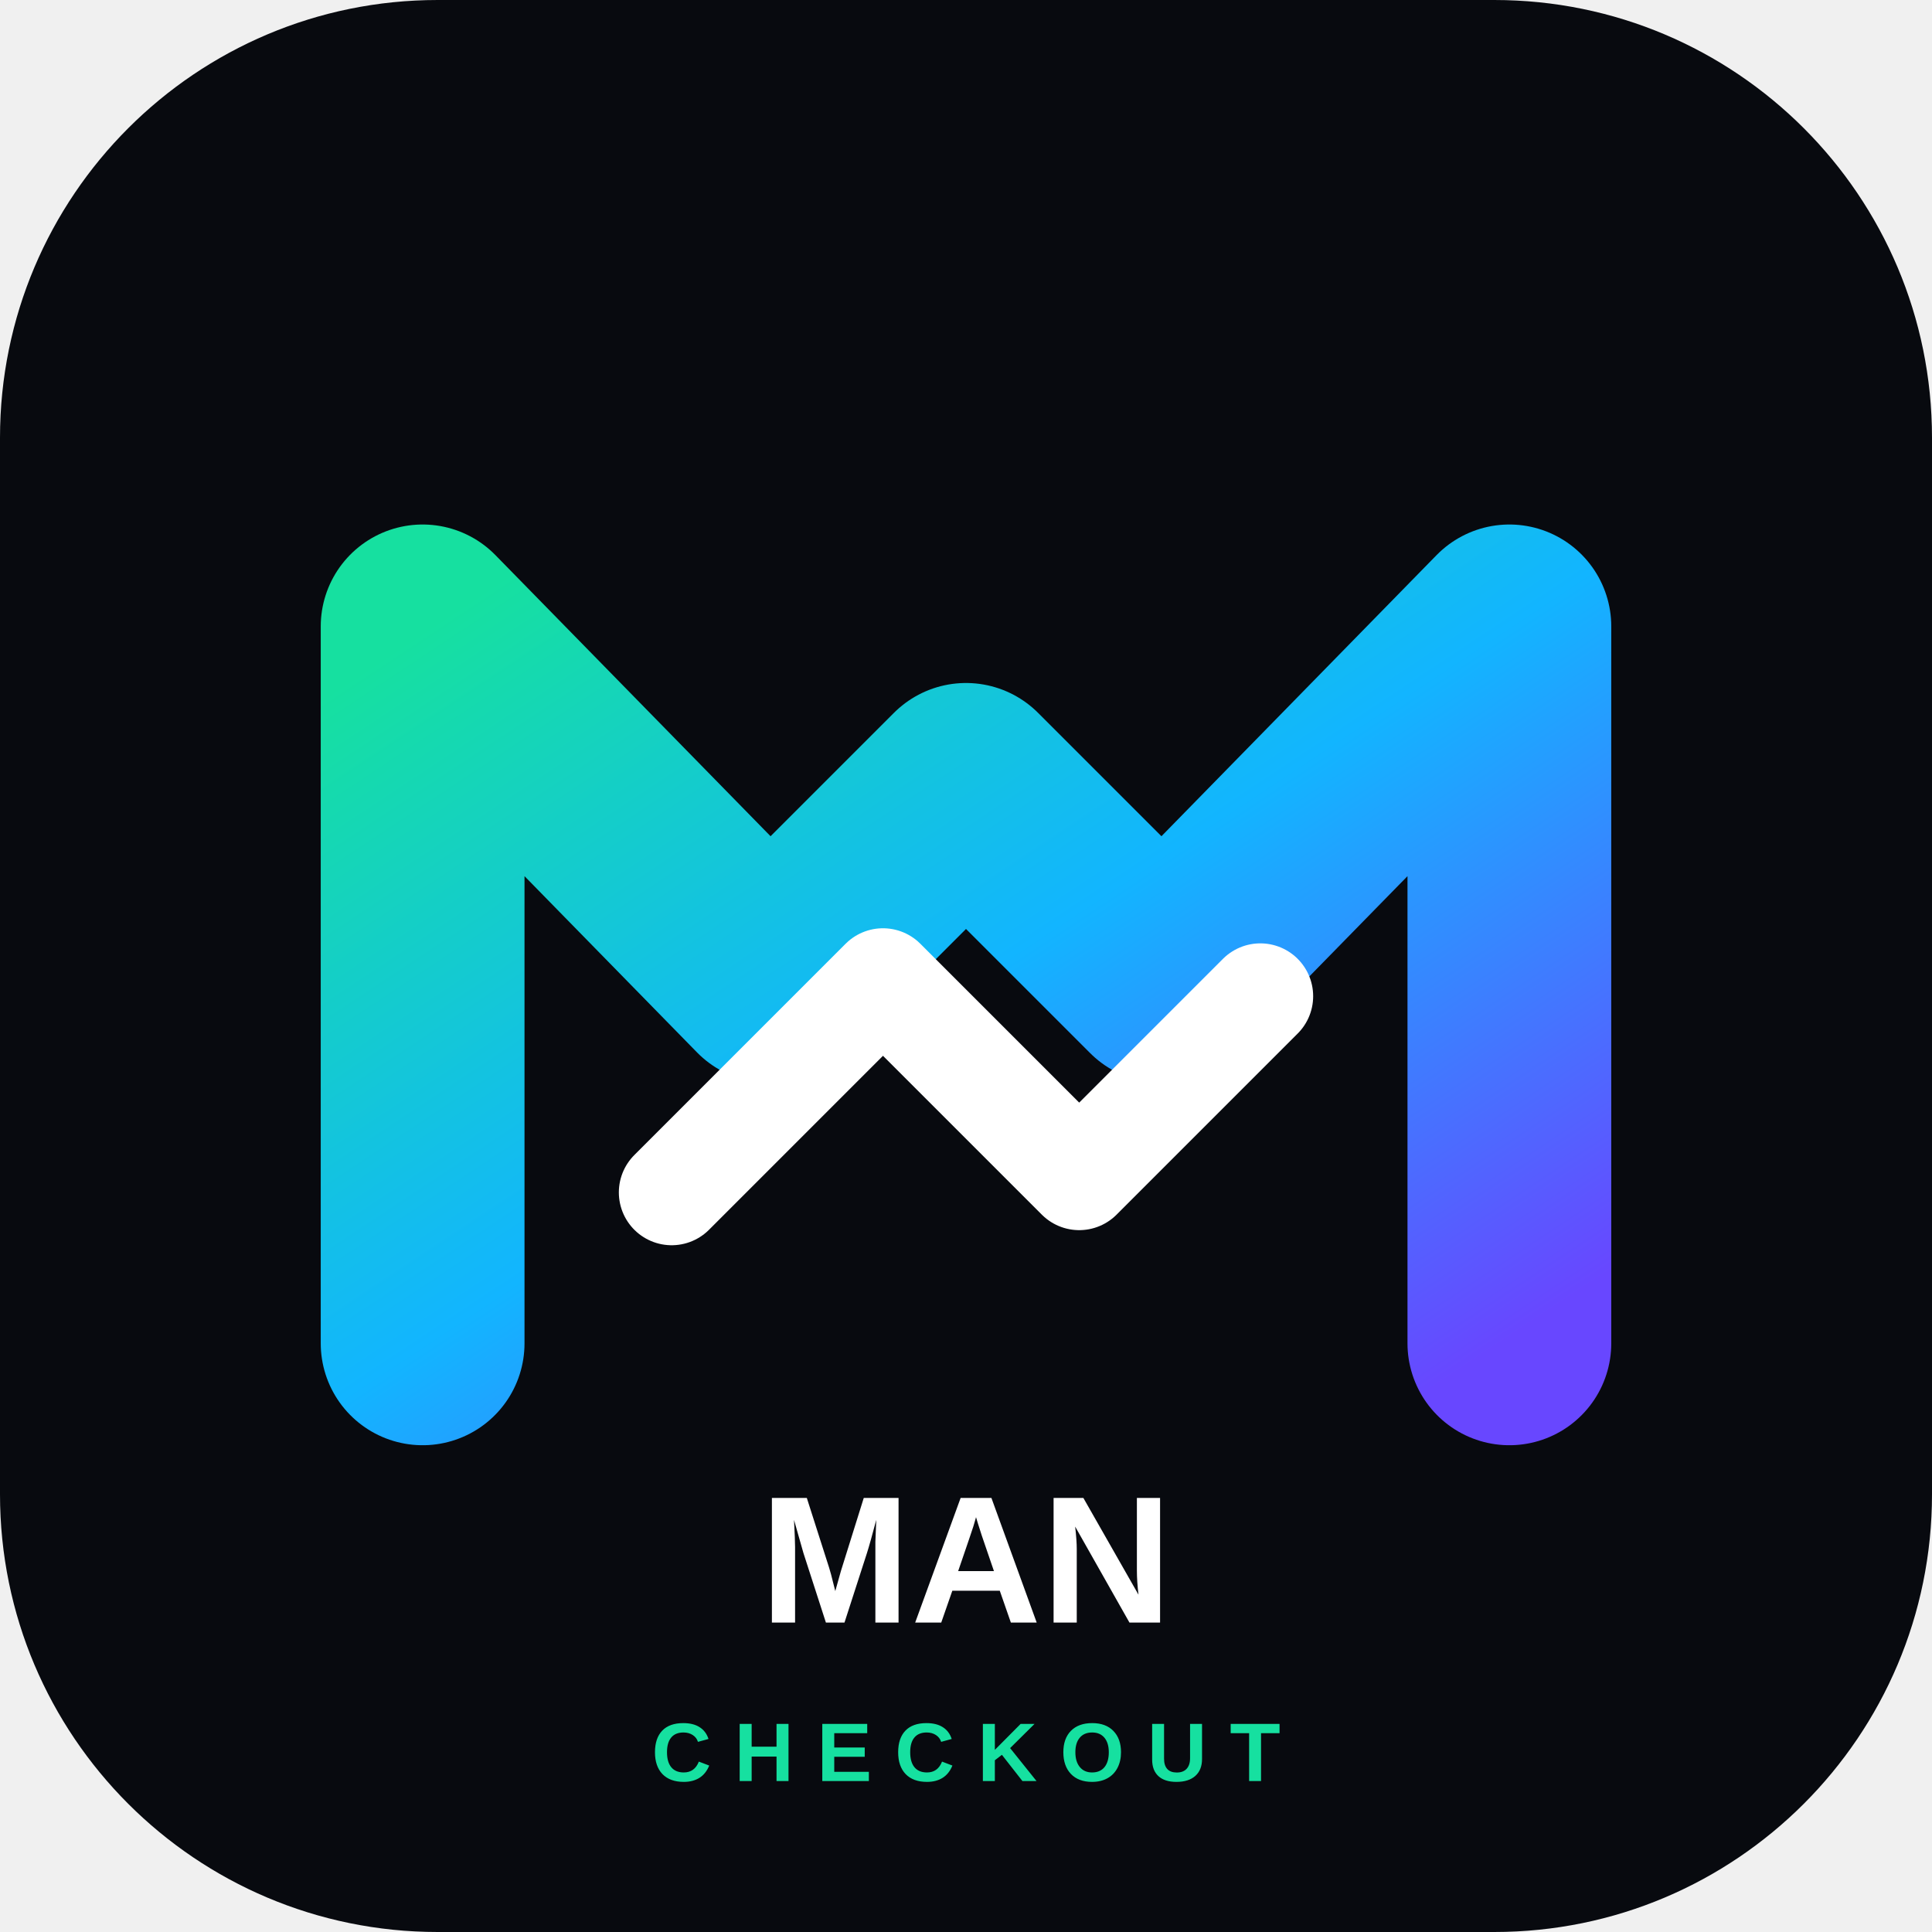
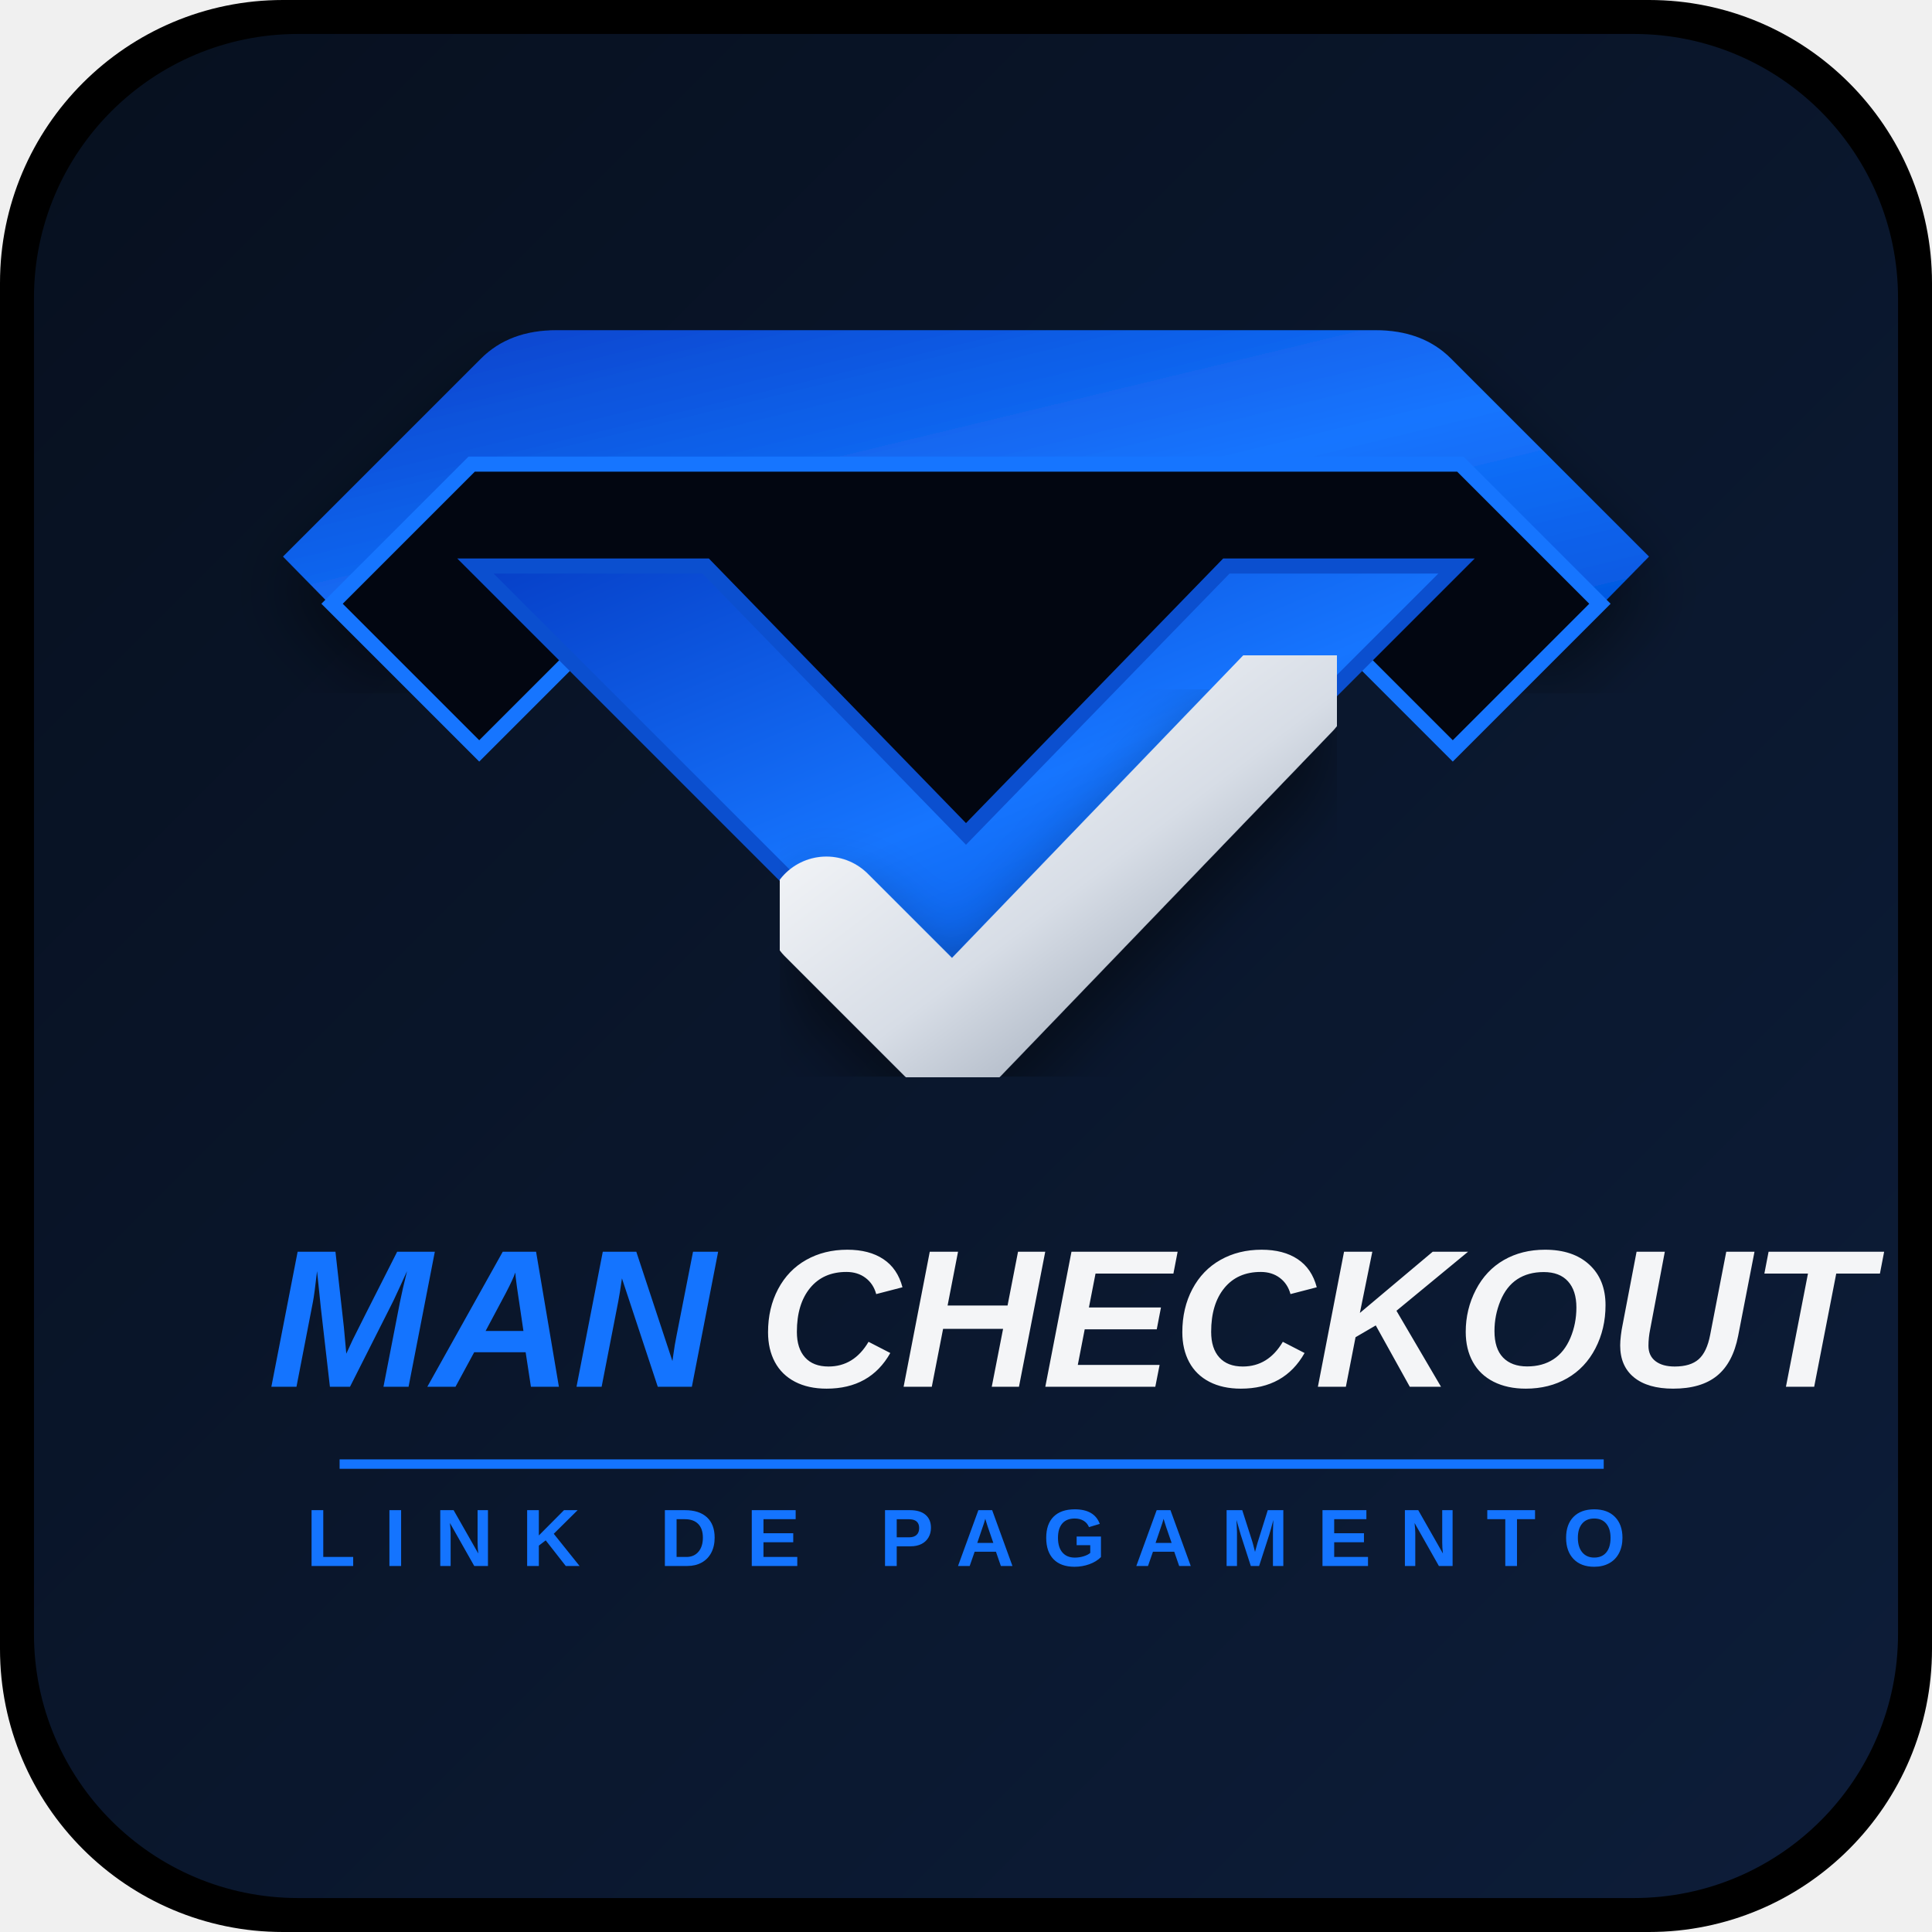
- <svg xmlns="http://www.w3.org/2000/svg" viewBox="0 0 512 512">
+ <svg xmlns="http://www.w3.org/2000/svg" viewBox="0 0 1024 1024">
  <defs>
-     <linearGradient id="g" x1="0" y1="0" x2="1" y2="1">
-       <stop stop-color="#16e0a0" />
-       <stop offset=".5" stop-color="#12b5ff" />
-       <stop offset="1" stop-color="#6847ff" />
+     <linearGradient id="bg" x1="0" y1="0" x2="1" y2="1">
+       <stop stop-color="#07101f" />
+       <stop offset="1" stop-color="#0d1d39" />
    </linearGradient>
+     <linearGradient id="blue" x1="0" y1="0" x2="1" y2="1">
+       <stop stop-color="#063fc7" />
+       <stop offset=".55" stop-color="#1675ff" />
+       <stop offset="1" stop-color="#0050d8" />
+     </linearGradient>
+     <linearGradient id="silver" x1="0" y1="0" x2="1" y2="1">
+       <stop stop-color="#fff" />
+       <stop offset=".55" stop-color="#d7dde6" />
+       <stop offset="1" stop-color="#8d99aa" />
+     </linearGradient>
+     <filter id="shadow">
+       <feDropShadow dx="0" dy="18" stdDeviation="18" flood-opacity=".45" />
+     </filter>
  </defs>
-   <rect width="512" height="512" rx="116" fill="#080a0f" />
-   <path d="M112 356V166l92 94 52-52 52 52 92-94v190" fill="none" stroke="url(#g)" stroke-width="54" stroke-linecap="round" stroke-linejoin="round" />
-   <path d="M178 316l56-56 52 52 48-48" fill="none" stroke="#fff" stroke-width="28" stroke-linecap="round" stroke-linejoin="round" />
-   <text x="256" y="430" text-anchor="middle" font-family="Arial,sans-serif" font-weight="900" font-size="48" fill="#fff">MAN</text>
-   <text x="256" y="472" text-anchor="middle" font-family="Arial,sans-serif" font-weight="700" font-size="22" letter-spacing="6" fill="#16e0a0">CHECKOUT</text>
+   <rect width="1024" height="1024" rx="150" fill="#000" />
+   <rect x="18" y="18" width="988" height="988" rx="140" fill="url(#bg)" />
+   <path d="M150 295 L255 190 Q270 175 295 175 H729 Q754 175 769 190 L874 295 L820 350 L740 270 H284 L204 350 Z" fill="url(#blue)" filter="url(#shadow)" />
+   <path d="M176 320 L250 246 H774 L848 320 L770 398 L690 318 L512 520 L334 318 L254 398 Z" fill="#020611" stroke="#1675ff" stroke-width="8" />
+   <path d="M252 300 L374 300 L512 442 L650 300 L772 300 L604 468 Q512 560 420 468 Z" fill="url(#blue)" stroke="#0b4fcf" stroke-width="8" />
+   <path d="M438 485 L505 552 L684 366" fill="none" stroke="url(#silver)" stroke-width="62" stroke-linecap="round" stroke-linejoin="round" filter="url(#shadow)" />
+   <text x="142" y="735" font-family="Arial,sans-serif" font-size="104" font-weight="900" font-style="italic" fill="#1474ff">MAN</text>
+   <text x="402" y="735" font-family="Arial,sans-serif" font-size="104" font-weight="900" font-style="italic" fill="#f4f5f7">CHECKOUT</text>
+   <path d="M180 776 H850" stroke="#1474ff" stroke-width="5" />
+   <text x="512" y="830" text-anchor="middle" font-family="Arial,sans-serif" font-size="43" font-weight="700" letter-spacing="15" fill="#1474ff">LINK DE PAGAMENTO</text>
</svg>
